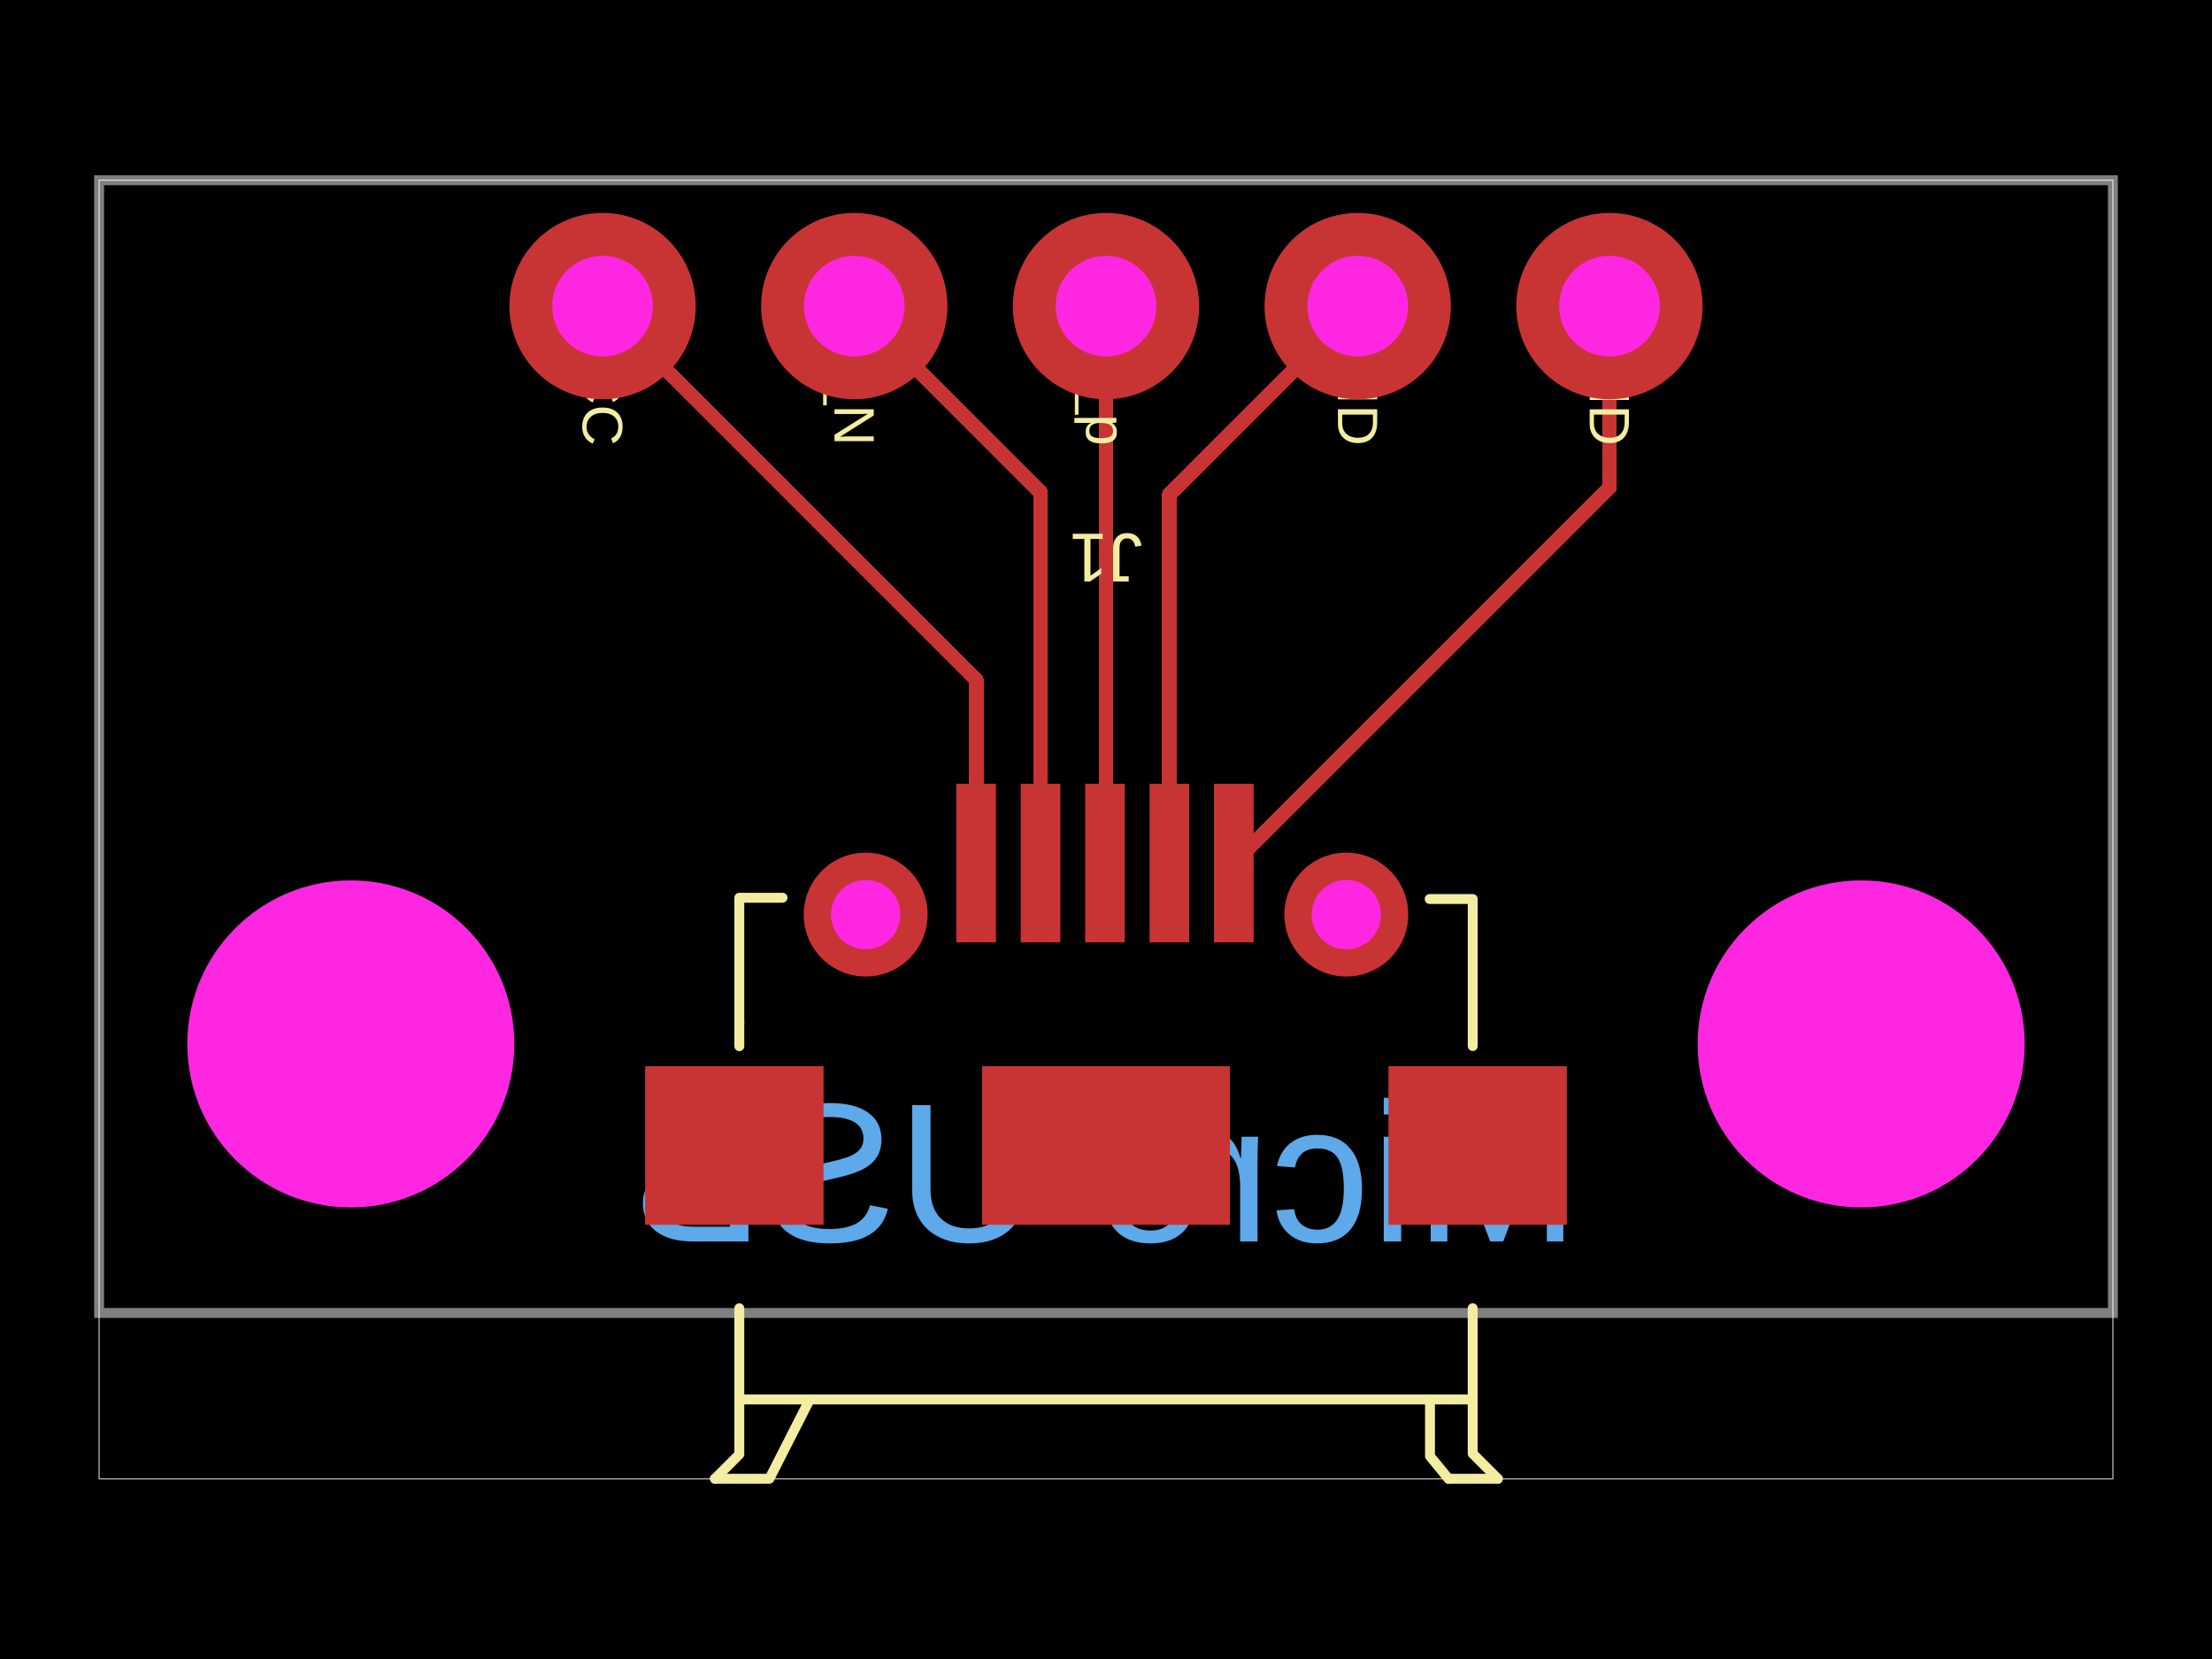
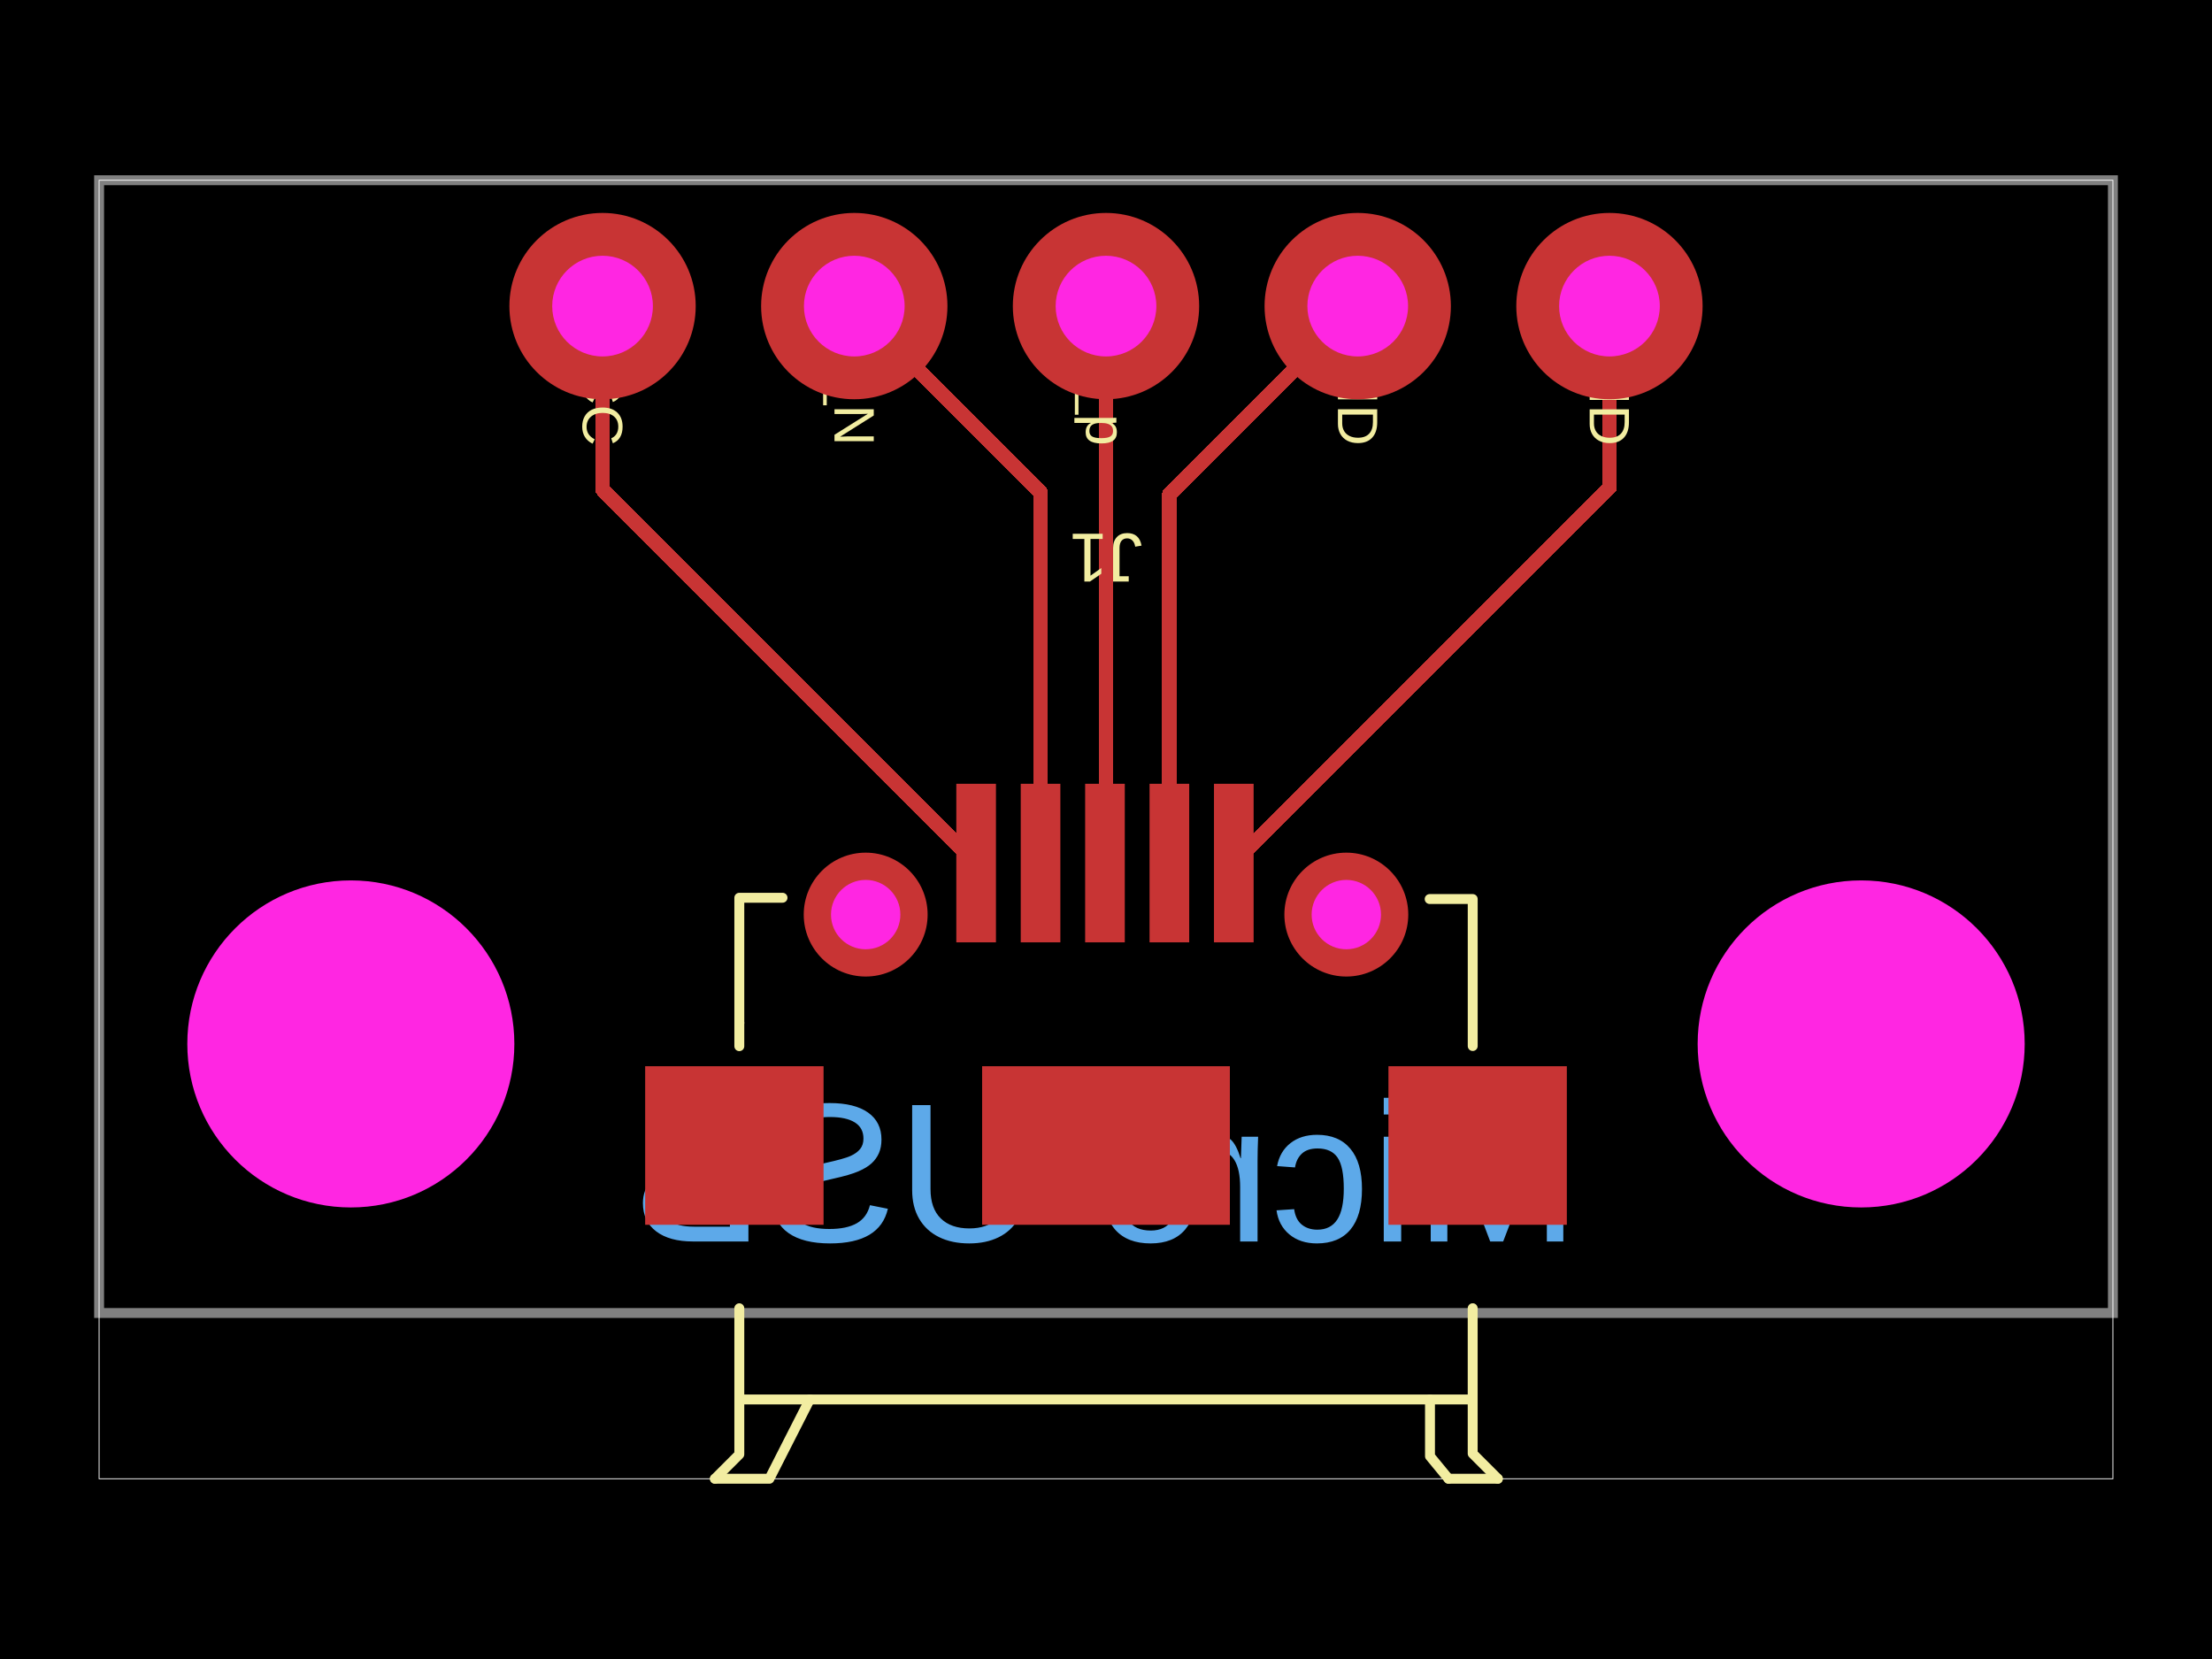
<svg xmlns="http://www.w3.org/2000/svg" width="800" height="600">
  <style />
  <rect class="boundary" x="0" y="0" fill="#000" width="800" height="600" data-type="pcb_background" data-pcb-layer="global" />
  <rect class="pcb-boundary" fill="none" stroke="#fff" stroke-width="0.3" x="35.842" y="65.185" width="728.315" height="469.63" data-type="pcb_boundary" data-pcb-layer="global" />
  <path class="pcb-board" d="M 35.842 474.863 L 764.158 474.863 L 764.158 65.185 L 35.842 65.185 Z" fill="none" stroke="rgba(255, 255, 255, 0.5)" stroke-width="3.584" data-type="pcb_board" data-pcb-layer="board" />
  <text x="0" y="0" dx="0" dy="0" fill="#5da9e9" font-family="Arial, sans-serif" font-size="71.685" text-anchor="middle" dominant-baseline="central" transform="matrix(-1,0,0,1,400,424.1458)" class="pcb-silkscreen-text pcb-silkscreen-bottom" data-pcb-silkscreen-text-id="pcb_silkscreen_text_6" stroke="none" data-type="pcb_silkscreen_text" data-pcb-layer="bottom">Micro USB</text>
-   <rect class="pcb-pad" fill="rgb(200, 52, 52)" x="233.333" y="385.613" width="64.516" height="57.348" data-type="pcb_smtpad" data-pcb-layer="top" />
-   <rect class="pcb-pad" fill="rgb(200, 52, 52)" x="355.197" y="385.613" width="89.606" height="57.348" data-type="pcb_smtpad" data-pcb-layer="top" />
-   <rect class="pcb-pad" fill="rgb(200, 52, 52)" x="502.151" y="385.613" width="64.516" height="57.348" data-type="pcb_smtpad" data-pcb-layer="top" />
-   <rect class="pcb-pad" fill="rgb(200, 52, 52)" x="439.052" y="283.467" width="14.337" height="57.348" data-type="pcb_smtpad" data-pcb-layer="top" />
-   <rect class="pcb-pad" fill="rgb(200, 52, 52)" x="415.755" y="283.467" width="14.337" height="57.348" data-type="pcb_smtpad" data-pcb-layer="top" />
-   <rect class="pcb-pad" fill="rgb(200, 52, 52)" x="392.458" y="283.467" width="14.337" height="57.348" data-type="pcb_smtpad" data-pcb-layer="top" />
-   <rect class="pcb-pad" fill="rgb(200, 52, 52)" x="369.161" y="283.467" width="14.337" height="57.348" data-type="pcb_smtpad" data-pcb-layer="top" />
-   <rect class="pcb-pad" fill="rgb(200, 52, 52)" x="345.864" y="283.467" width="14.337" height="57.348" data-type="pcb_smtpad" data-pcb-layer="top" />
-   <path class="pcb-trace" stroke="rgb(200, 52, 52)" fill="none" d="M 582.079 110.705 L 582.079 176.296" stroke-width="5.376" stroke-linecap="round" stroke-linejoin="round" shape-rendering="crispEdges" data-type="pcb_trace" data-pcb-layer="top" />
-   <path class="pcb-trace" stroke="rgb(200, 52, 52)" fill="none" d="M 582.079 176.296 L 446.237 312.139" stroke-width="5.376" stroke-linecap="round" stroke-linejoin="round" shape-rendering="crispEdges" data-type="pcb_trace" data-pcb-layer="top" />
-   <path class="pcb-trace" stroke="rgb(200, 52, 52)" fill="none" d="M 491.039 110.705 L 422.939 178.805" stroke-width="5.376" stroke-linecap="round" stroke-linejoin="round" shape-rendering="crispEdges" data-type="pcb_trace" data-pcb-layer="top" />
-   <path class="pcb-trace" stroke="rgb(200, 52, 52)" fill="none" d="M 422.939 178.805 L 422.939 312.139" stroke-width="5.376" stroke-linecap="round" stroke-linejoin="round" shape-rendering="crispEdges" data-type="pcb_trace" data-pcb-layer="top" />
-   <path class="pcb-trace" stroke="rgb(200, 52, 52)" fill="none" d="M 400 110.705 L 400 311.78" stroke-width="5.376" stroke-linecap="round" stroke-linejoin="round" shape-rendering="crispEdges" data-type="pcb_trace" data-pcb-layer="top" />
-   <path class="pcb-trace" stroke="rgb(200, 52, 52)" fill="none" d="M 400 311.78 L 399.642 312.139" stroke-width="5.376" stroke-linecap="round" stroke-linejoin="round" shape-rendering="crispEdges" data-type="pcb_trace" data-pcb-layer="top" />
-   <path class="pcb-trace" stroke="rgb(200, 52, 52)" fill="none" d="M 376.344 312.139 L 376.344 178.088" stroke-width="5.376" stroke-linecap="round" stroke-linejoin="round" shape-rendering="crispEdges" data-type="pcb_trace" data-pcb-layer="top" />
+   <rect class="pcb-pad" fill="rgb(200, 52, 52)" x="233.333" y="385.613" width="64.516" height="57.348" data-type="pcb_smtpad" data-pcb-layer="top" data-pad-name="USB_B.EH3" />
+   <rect class="pcb-pad" fill="rgb(200, 52, 52)" x="355.197" y="385.613" width="89.606" height="57.348" data-type="pcb_smtpad" data-pcb-layer="top" data-pad-name="USB_B.EH2" />
+   <rect class="pcb-pad" fill="rgb(200, 52, 52)" x="502.151" y="385.613" width="64.516" height="57.348" data-type="pcb_smtpad" data-pcb-layer="top" data-pad-name="USB_B.EH1" />
+   <rect class="pcb-pad" fill="rgb(200, 52, 52)" x="439.052" y="283.467" width="14.337" height="57.348" data-type="pcb_smtpad" data-pcb-layer="top" data-pad-name="USB_B.GND" data-pad-net-name="GND" />
+   <rect class="pcb-pad" fill="rgb(200, 52, 52)" x="415.755" y="283.467" width="14.337" height="57.348" data-type="pcb_smtpad" data-pcb-layer="top" data-pad-name="USB_B.ID" data-pad-net-name="ID" />
+   <rect class="pcb-pad" fill="rgb(200, 52, 52)" x="392.458" y="283.467" width="14.337" height="57.348" data-type="pcb_smtpad" data-pcb-layer="top" data-pad-name="USB_B.D_P" data-pad-net-name="D_P" />
+   <rect class="pcb-pad" fill="rgb(200, 52, 52)" x="369.161" y="283.467" width="14.337" height="57.348" data-type="pcb_smtpad" data-pcb-layer="top" data-pad-name="USB_B.D_N" data-pad-net-name="D_N" />
+   <rect class="pcb-pad" fill="rgb(200, 52, 52)" x="345.864" y="283.467" width="14.337" height="57.348" data-type="pcb_smtpad" data-pcb-layer="top" data-pad-name="USB_B.VBUS" data-pad-net-name="VBUS" />
+   <path class="pcb-trace" stroke="rgb(200, 52, 52)" fill="none" d="M 446.221 312.141 L 582.079 176.296" stroke-width="5.376" stroke-linecap="round" stroke-linejoin="round" shape-rendering="crispEdges" data-type="pcb_trace" data-pcb-layer="top" />
+   <path class="pcb-trace" stroke="rgb(200, 52, 52)" fill="none" d="M 582.079 176.296 L 582.079 110.705" stroke-width="5.376" stroke-linecap="round" stroke-linejoin="round" shape-rendering="crispEdges" data-type="pcb_trace" data-pcb-layer="top" />
+   <path class="pcb-trace" stroke="rgb(200, 52, 52)" fill="none" d="M 422.924 312.141 L 422.939 178.805" stroke-width="5.376" stroke-linecap="round" stroke-linejoin="round" shape-rendering="crispEdges" data-type="pcb_trace" data-pcb-layer="top" />
+   <path class="pcb-trace" stroke="rgb(200, 52, 52)" fill="none" d="M 422.939 178.805 L 491.039 110.705" stroke-width="5.376" stroke-linecap="round" stroke-linejoin="round" shape-rendering="crispEdges" data-type="pcb_trace" data-pcb-layer="top" />
+   <path class="pcb-trace" stroke="rgb(200, 52, 52)" fill="none" d="M 399.627 312.141 L 400 311.78" stroke-width="5.376" stroke-linecap="round" stroke-linejoin="round" shape-rendering="crispEdges" data-type="pcb_trace" data-pcb-layer="top" />
+   <path class="pcb-trace" stroke="rgb(200, 52, 52)" fill="none" d="M 400 311.78 L 400 110.705" stroke-width="5.376" stroke-linecap="round" stroke-linejoin="round" shape-rendering="crispEdges" data-type="pcb_trace" data-pcb-layer="top" />
+   <path class="pcb-trace" stroke="rgb(200, 52, 52)" fill="none" d="M 376.33 312.141 L 376.344 178.088" stroke-width="5.376" stroke-linecap="round" stroke-linejoin="round" shape-rendering="crispEdges" data-type="pcb_trace" data-pcb-layer="top" />
  <path class="pcb-trace" stroke="rgb(200, 52, 52)" fill="none" d="M 376.344 178.088 L 308.961 110.705" stroke-width="5.376" stroke-linecap="round" stroke-linejoin="round" shape-rendering="crispEdges" data-type="pcb_trace" data-pcb-layer="top" />
-   <path class="pcb-trace" stroke="rgb(200, 52, 52)" fill="none" d="M 353.047 312.139 L 353.047 245.83" stroke-width="5.376" stroke-linecap="round" stroke-linejoin="round" shape-rendering="crispEdges" data-type="pcb_trace" data-pcb-layer="top" />
-   <path class="pcb-trace" stroke="rgb(200, 52, 52)" fill="none" d="M 353.047 245.83 L 217.921 110.705" stroke-width="5.376" stroke-linecap="round" stroke-linejoin="round" shape-rendering="crispEdges" data-type="pcb_trace" data-pcb-layer="top" />
+   <path class="pcb-trace" stroke="rgb(200, 52, 52)" fill="none" d="M 353.033 312.141 L 217.921 177.013" stroke-width="5.376" stroke-linecap="round" stroke-linejoin="round" shape-rendering="crispEdges" data-type="pcb_trace" data-pcb-layer="top" />
+   <path class="pcb-trace" stroke="rgb(200, 52, 52)" fill="none" d="M 217.921 177.013 L 217.921 110.705" stroke-width="5.376" stroke-linecap="round" stroke-linejoin="round" shape-rendering="crispEdges" data-type="pcb_trace" data-pcb-layer="top" />
  <path class="pcb-silkscreen pcb-silkscreen-top" d="M 258.552 534.796 L 278.269 534.815 L 292.874 506.118" fill="none" stroke="#f2eda1" stroke-width="3.584" stroke-linecap="round" stroke-linejoin="round" data-pcb-component-id="pcb_component_0" data-pcb-silkscreen-path-id="pcb_silkscreen_path_0" data-type="pcb_silkscreen_path" data-pcb-layer="top" />
  <path class="pcb-silkscreen pcb-silkscreen-top" d="M 517.176 506.141 L 517.176 526.669 L 523.884 534.815" fill="none" stroke="#f2eda1" stroke-width="3.584" stroke-linecap="round" stroke-linejoin="round" data-pcb-component-id="pcb_component_0" data-pcb-silkscreen-path-id="pcb_silkscreen_path_1" data-type="pcb_silkscreen_path" data-pcb-layer="top" />
  <path class="pcb-silkscreen pcb-silkscreen-top" d="M 541.71 534.815 L 523.884 534.815" fill="none" stroke="#f2eda1" stroke-width="3.584" stroke-linecap="round" stroke-linejoin="round" data-pcb-component-id="pcb_component_0" data-pcb-silkscreen-path-id="pcb_silkscreen_path_2" data-type="pcb_silkscreen_path" data-pcb-layer="top" />
  <path class="pcb-silkscreen pcb-silkscreen-top" d="M 532.616 506.141 L 532.616 525.721 L 541.71 534.815" fill="none" stroke="#f2eda1" stroke-width="3.584" stroke-linecap="round" stroke-linejoin="round" data-pcb-component-id="pcb_component_0" data-pcb-silkscreen-path-id="pcb_silkscreen_path_3" data-type="pcb_silkscreen_path" data-pcb-layer="top" />
  <path class="pcb-silkscreen pcb-silkscreen-top" d="M 267.384 506.141 L 267.384 525.988 L 258.557 534.815" fill="none" stroke="#f2eda1" stroke-width="3.584" stroke-linecap="round" stroke-linejoin="round" data-pcb-component-id="pcb_component_0" data-pcb-silkscreen-path-id="pcb_silkscreen_path_4" data-type="pcb_silkscreen_path" data-pcb-layer="top" />
  <path class="pcb-silkscreen pcb-silkscreen-top" d="M 267.384 369.941 L 267.384 324.684 L 283.012 324.684" fill="none" stroke="#f2eda1" stroke-width="3.584" stroke-linecap="round" stroke-linejoin="round" data-pcb-component-id="pcb_component_0" data-pcb-silkscreen-path-id="pcb_silkscreen_path_5" data-type="pcb_silkscreen_path" data-pcb-layer="top" />
  <path class="pcb-silkscreen pcb-silkscreen-top" d="M 517.058 325.15 L 532.626 325.15 L 532.626 326.971 L 532.626 378.317" fill="none" stroke="#f2eda1" stroke-width="3.584" stroke-linecap="round" stroke-linejoin="round" data-pcb-component-id="pcb_component_0" data-pcb-silkscreen-path-id="pcb_silkscreen_path_6" data-type="pcb_silkscreen_path" data-pcb-layer="top" />
  <path class="pcb-silkscreen pcb-silkscreen-top" d="M 267.384 378.371 L 267.384 369.941" fill="none" stroke="#f2eda1" stroke-width="3.584" stroke-linecap="round" stroke-linejoin="round" data-pcb-component-id="pcb_component_0" data-pcb-silkscreen-path-id="pcb_silkscreen_path_7" data-type="pcb_silkscreen_path" data-pcb-layer="top" />
  <path class="pcb-silkscreen pcb-silkscreen-top" d="M 532.616 473.134 L 532.616 506.141 L 267.384 506.141 L 267.384 473.152" fill="none" stroke="#f2eda1" stroke-width="3.584" stroke-linecap="round" stroke-linejoin="round" data-pcb-component-id="pcb_component_0" data-pcb-silkscreen-path-id="pcb_silkscreen_path_8" data-type="pcb_silkscreen_path" data-pcb-layer="top" />
  <text x="0" y="0" dx="0" dy="0" fill="#f2eda1" font-family="Arial, sans-serif" font-size="20.645" text-anchor="end" dominant-baseline="central" transform="matrix(-1.8369701987210297e-16,1,-1,-1.8369701987210297e-16,582.0789,161.2426)" class="pcb-silkscreen-text pcb-silkscreen-top" data-pcb-silkscreen-text-id="pcb_silkscreen_text_0" stroke="none" data-type="pcb_silkscreen_text" data-pcb-layer="top">GND</text>
  <text x="0" y="0" dx="0" dy="0" fill="#f2eda1" font-family="Arial, sans-serif" font-size="20.645" text-anchor="end" dominant-baseline="central" transform="matrix(-1.8369701987210297e-16,1,-1,-1.8369701987210297e-16,491.0394,161.2426)" class="pcb-silkscreen-text pcb-silkscreen-top" data-pcb-silkscreen-text-id="pcb_silkscreen_text_1" stroke="none" data-type="pcb_silkscreen_text" data-pcb-layer="top">ID</text>
  <text x="0" y="0" dx="0" dy="0" fill="#f2eda1" font-family="Arial, sans-serif" font-size="20.645" text-anchor="end" dominant-baseline="central" transform="matrix(-1.8369701987210297e-16,1,-1,-1.8369701987210297e-16,400,161.2426)" class="pcb-silkscreen-text pcb-silkscreen-top" data-pcb-silkscreen-text-id="pcb_silkscreen_text_2" stroke="none" data-type="pcb_silkscreen_text" data-pcb-layer="top">D_p</text>
  <text x="0" y="0" dx="0" dy="0" fill="#f2eda1" font-family="Arial, sans-serif" font-size="20.645" text-anchor="end" dominant-baseline="central" transform="matrix(-1.8369701987210297e-16,1,-1,-1.8369701987210297e-16,308.9606,161.2426)" class="pcb-silkscreen-text pcb-silkscreen-top" data-pcb-silkscreen-text-id="pcb_silkscreen_text_3" stroke="none" data-type="pcb_silkscreen_text" data-pcb-layer="top">D_N</text>
  <text x="0" y="0" dx="0" dy="0" fill="#f2eda1" font-family="Arial, sans-serif" font-size="20.645" text-anchor="end" dominant-baseline="central" transform="matrix(-1.8369701987210297e-16,1,-1,-1.8369701987210297e-16,217.9211,161.2426)" class="pcb-silkscreen-text pcb-silkscreen-top" data-pcb-silkscreen-text-id="pcb_silkscreen_text_4" stroke="none" data-type="pcb_silkscreen_text" data-pcb-layer="top">VCC</text>
  <text x="0" y="0" dx="0" dy="0" fill="#f2eda1" font-family="Arial, sans-serif" font-size="25.09" text-anchor="middle" dominant-baseline="central" transform="matrix(-1,-1.2246467991473532e-16,1.2246467991473532e-16,-1,400,201.7444)" class="pcb-silkscreen-text pcb-silkscreen-top" data-pcb-silkscreen-text-id="pcb_silkscreen_text_5" stroke="none" data-type="pcb_silkscreen_text" data-pcb-layer="top">J1</text>
-   <g data-type="pcb_plated_hole" data-pcb-layer="through">
+   <g data-type="pcb_plated_hole" data-pcb-layer="through" data-pad-name="USB_B.EH3">
    <circle class="pcb-hole-outer" fill="rgb(200, 52, 52)" cx="313.085" cy="330.776" r="22.402" data-type="pcb_plated_hole" data-pcb-layer="top" />
    <circle class="pcb-hole-inner" fill="#FF26E2" cx="313.085" cy="330.776" r="12.545" data-type="pcb_plated_hole_drill" data-pcb-layer="drill" />
  </g>
-   <g data-type="pcb_plated_hole" data-pcb-layer="through">
+   <g data-type="pcb_plated_hole" data-pcb-layer="through" data-pad-name="USB_B.EH4">
    <circle class="pcb-hole-outer" fill="rgb(200, 52, 52)" cx="486.915" cy="330.776" r="22.402" data-type="pcb_plated_hole" data-pcb-layer="top" />
    <circle class="pcb-hole-inner" fill="#FF26E2" cx="486.915" cy="330.776" r="12.545" data-type="pcb_plated_hole_drill" data-pcb-layer="drill" />
  </g>
-   <g data-type="pcb_plated_hole" data-pcb-layer="through">
+   <g data-type="pcb_plated_hole" data-pcb-layer="through" data-pad-name="J1.GND" data-pad-net-name="GND">
    <circle class="pcb-hole-outer" fill="rgb(200, 52, 52)" cx="582.079" cy="110.705" r="33.692" data-type="pcb_plated_hole" data-pcb-layer="top" />
    <circle class="pcb-hole-inner" fill="#FF26E2" cx="582.079" cy="110.705" r="18.208" data-type="pcb_plated_hole_drill" data-pcb-layer="drill" />
  </g>
-   <g data-type="pcb_plated_hole" data-pcb-layer="through">
+   <g data-type="pcb_plated_hole" data-pcb-layer="through" data-pad-name="J1.ID" data-pad-net-name="ID">
    <circle class="pcb-hole-outer" fill="rgb(200, 52, 52)" cx="491.039" cy="110.705" r="33.692" data-type="pcb_plated_hole" data-pcb-layer="top" />
    <circle class="pcb-hole-inner" fill="#FF26E2" cx="491.039" cy="110.705" r="18.208" data-type="pcb_plated_hole_drill" data-pcb-layer="drill" />
  </g>
-   <g data-type="pcb_plated_hole" data-pcb-layer="through">
+   <g data-type="pcb_plated_hole" data-pcb-layer="through" data-pad-name="J1.D_p" data-pad-net-name="D_P">
    <circle class="pcb-hole-outer" fill="rgb(200, 52, 52)" cx="400" cy="110.705" r="33.692" data-type="pcb_plated_hole" data-pcb-layer="top" />
    <circle class="pcb-hole-inner" fill="#FF26E2" cx="400" cy="110.705" r="18.208" data-type="pcb_plated_hole_drill" data-pcb-layer="drill" />
  </g>
-   <g data-type="pcb_plated_hole" data-pcb-layer="through">
+   <g data-type="pcb_plated_hole" data-pcb-layer="through" data-pad-name="J1.D_N" data-pad-net-name="D_N">
    <circle class="pcb-hole-outer" fill="rgb(200, 52, 52)" cx="308.961" cy="110.705" r="33.692" data-type="pcb_plated_hole" data-pcb-layer="top" />
    <circle class="pcb-hole-inner" fill="#FF26E2" cx="308.961" cy="110.705" r="18.208" data-type="pcb_plated_hole_drill" data-pcb-layer="drill" />
  </g>
-   <g data-type="pcb_plated_hole" data-pcb-layer="through">
+   <g data-type="pcb_plated_hole" data-pcb-layer="through" data-pad-name="J1.VCC" data-pad-net-name="VBUS">
    <circle class="pcb-hole-outer" fill="rgb(200, 52, 52)" cx="217.921" cy="110.705" r="33.692" data-type="pcb_plated_hole" data-pcb-layer="top" />
    <circle class="pcb-hole-inner" fill="#FF26E2" cx="217.921" cy="110.705" r="18.208" data-type="pcb_plated_hole_drill" data-pcb-layer="drill" />
  </g>
  <circle class="pcb-hole" cx="673.118" cy="377.551" r="59.14" fill="#FF26E2" data-type="pcb_hole" data-pcb-layer="drill" />
  <circle class="pcb-hole" cx="126.882" cy="377.551" r="59.14" fill="#FF26E2" data-type="pcb_hole" data-pcb-layer="drill" />
</svg>
